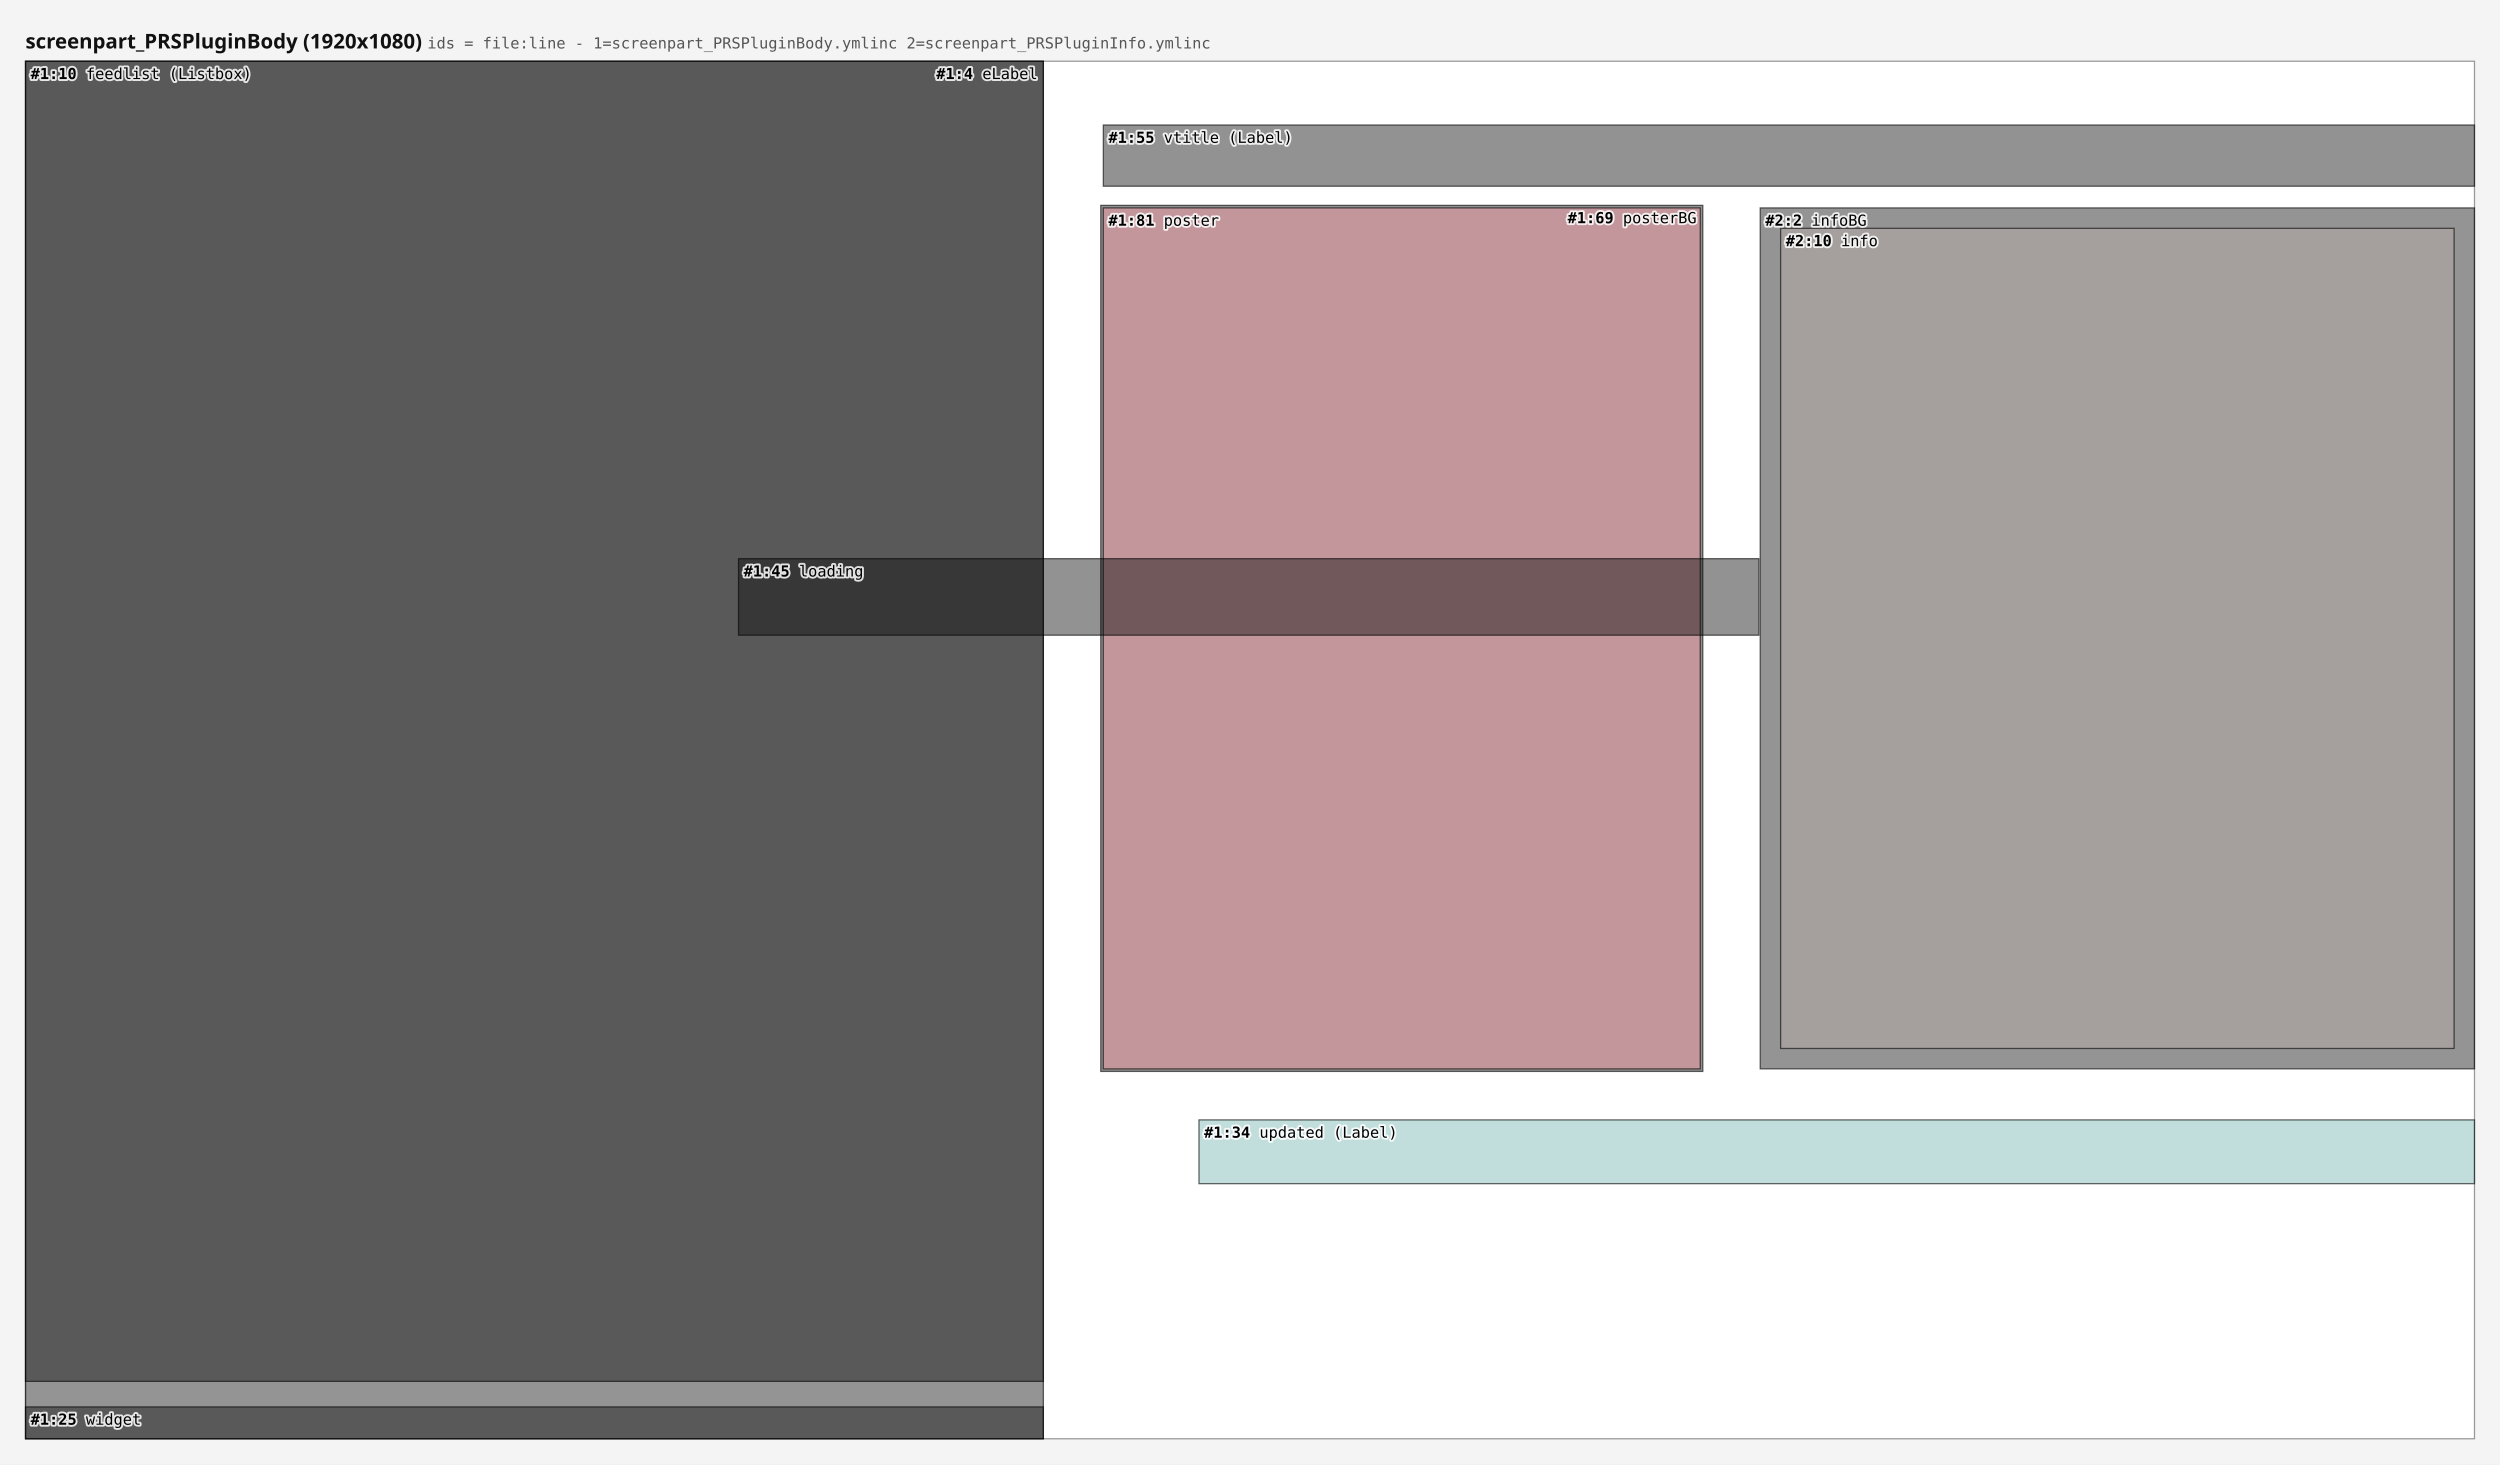
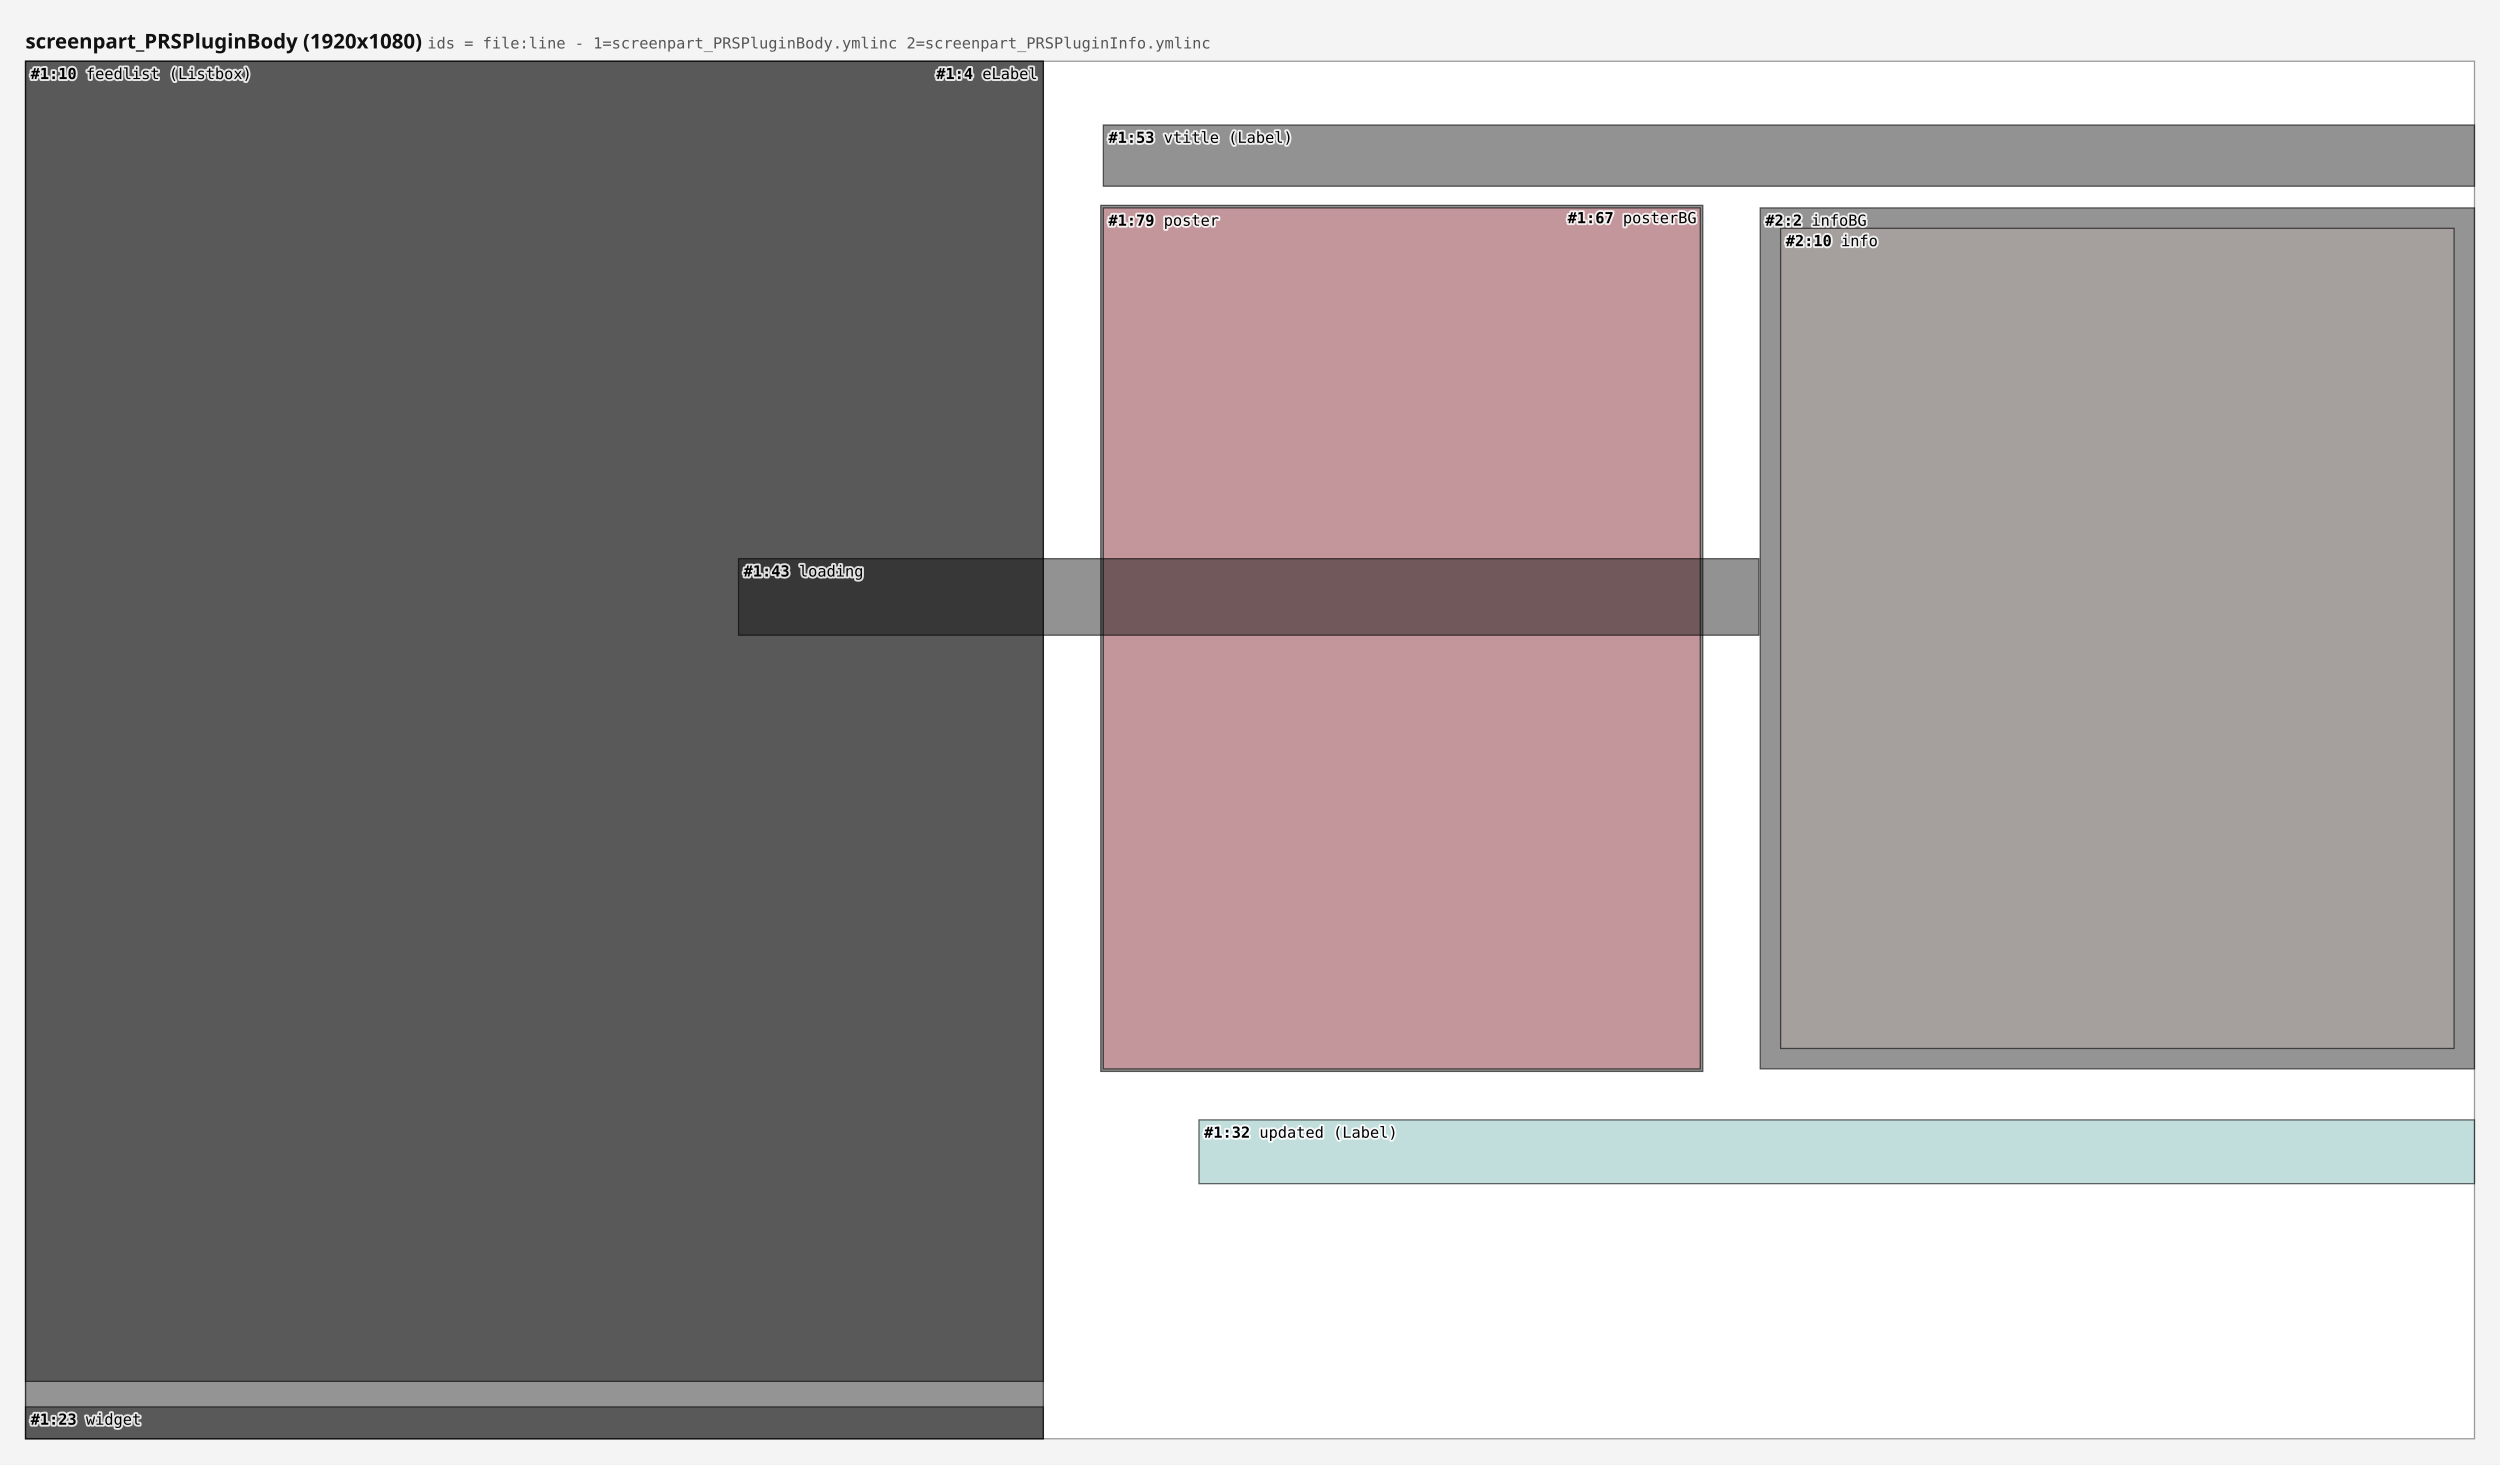
<svg xmlns="http://www.w3.org/2000/svg" width="1960" height="1148" viewBox="0 0 1960 1148">
  <rect x="0" y="0" width="1960" height="1148" fill="#f4f4f4" />
  <text x="20" y="38" font-family="sans-serif" font-size="16" font-weight="bold" fill="#111111">screenpart_PRSPluginBody (1920x1080) <tspan font-family="monospace" font-size="12" font-weight="normal" fill="#555555">ids = file:line - 1=screenpart_PRSPluginBody.ymlinc  2=screenpart_PRSPluginInfo.ymlinc</tspan>
  </text>
  <g data-screen="0" transform="translate(20,48)">
    <rect x="0" y="0" width="1920" height="1080" fill="#ffffff" stroke="#999999" stroke-width="1" />
    <rect data-ref="0:8" data-src="screenpart_PRSPluginInfo.ymlinc:2" x="1360" y="115" width="560" height="675" fill="#121212" fill-opacity="0.45" stroke="#000000" stroke-opacity="0.6" stroke-width="1" />
    <rect data-ref="0:0" data-src="screenpart_PRSPluginBody.ymlinc:4" x="0" y="0" width="798" height="1080" fill="#121212" fill-opacity="0.45" stroke="#000000" stroke-opacity="0.6" stroke-width="1" />
-     <rect data-ref="0:6" data-src="screenpart_PRSPluginBody.ymlinc:69" x="843" y="113" width="472" height="679" fill="#0e0e0e" fill-opacity="0.45" stroke="#000000" stroke-opacity="0.6" stroke-width="1" />
+     <rect data-ref="0:6" data-src="screenpart_PRSPluginBody.ymlinc:67" x="843" y="113" width="472" height="679" fill="#0e0e0e" fill-opacity="0.45" stroke="#000000" stroke-opacity="0.6" stroke-width="1" />
    <rect data-ref="0:1" data-src="screenpart_PRSPluginBody.ymlinc:10" x="0" y="0" width="798" height="1035" fill="#121212" fill-opacity="0.45" stroke="#000000" stroke-opacity="0.6" stroke-width="1" />
-     <rect data-ref="0:2" data-src="screenpart_PRSPluginBody.ymlinc:25" x="0" y="1055" width="798" height="25" fill="#121212" fill-opacity="0.45" stroke="#000000" stroke-opacity="0.6" stroke-width="1" />
-     <rect data-ref="0:3" data-src="screenpart_PRSPluginBody.ymlinc:34" x="920" y="830" width="1000" height="50" fill="#76b7b2" fill-opacity="0.45" stroke="#000000" stroke-opacity="0.6" stroke-width="1" />
-     <rect data-ref="0:5" data-src="screenpart_PRSPluginBody.ymlinc:55" x="845" y="50" width="1075" height="48" fill="#0e0e0e" fill-opacity="0.45" stroke="#000000" stroke-opacity="0.6" stroke-width="1" />
-     <rect data-ref="0:7" data-src="screenpart_PRSPluginBody.ymlinc:81" x="845" y="115" width="468" height="675" fill="#ff9da7" fill-opacity="0.45" stroke="#000000" stroke-opacity="0.6" stroke-width="1" />
+     <rect data-ref="0:2" data-src="screenpart_PRSPluginBody.ymlinc:23" x="0" y="1055" width="798" height="25" fill="#121212" fill-opacity="0.45" stroke="#000000" stroke-opacity="0.6" stroke-width="1" />
+     <rect data-ref="0:3" data-src="screenpart_PRSPluginBody.ymlinc:32" x="920" y="830" width="1000" height="50" fill="#76b7b2" fill-opacity="0.45" stroke="#000000" stroke-opacity="0.6" stroke-width="1" />
+     <rect data-ref="0:5" data-src="screenpart_PRSPluginBody.ymlinc:53" x="845" y="50" width="1075" height="48" fill="#0e0e0e" fill-opacity="0.45" stroke="#000000" stroke-opacity="0.6" stroke-width="1" />
+     <rect data-ref="0:7" data-src="screenpart_PRSPluginBody.ymlinc:79" x="845" y="115" width="468" height="675" fill="#ff9da7" fill-opacity="0.45" stroke="#000000" stroke-opacity="0.6" stroke-width="1" />
    <rect data-ref="0:9" data-src="screenpart_PRSPluginInfo.ymlinc:10" x="1376" y="131" width="528" height="643" fill="#bab0ac" fill-opacity="0.45" stroke="#000000" stroke-opacity="0.6" stroke-width="1" />
-     <rect data-ref="0:4" data-src="screenpart_PRSPluginBody.ymlinc:45" x="559" y="390" width="800" height="60" fill="#0e0e0e" fill-opacity="0.45" stroke="#000000" stroke-opacity="0.6" stroke-width="1" />
+     <rect data-ref="0:4" data-src="screenpart_PRSPluginBody.ymlinc:43" x="559" y="390" width="800" height="60" fill="#0e0e0e" fill-opacity="0.45" stroke="#000000" stroke-opacity="0.6" stroke-width="1" />
    <g pointer-events="none" font-family="monospace" font-size="12" fill="#000000" stroke="#ffffff" stroke-width="3" stroke-opacity="0.85" stroke-linejoin="round" paint-order="stroke">
      <text x="1364" y="129">
        <tspan font-weight="bold">#2:2</tspan> infoBG</text>
      <text x="714" y="14">
        <tspan font-weight="bold">#1:4</tspan> eLabel</text>
      <text x="1209" y="127">
-         <tspan font-weight="bold">#1:69</tspan> posterBG</text>
+         <tspan font-weight="bold">#1:67</tspan> posterBG</text>
      <text x="4" y="14">
        <tspan font-weight="bold">#1:10</tspan> feedlist (Listbox)</text>
      <text x="4" y="1069">
-         <tspan font-weight="bold">#1:25</tspan> widget</text>
+         <tspan font-weight="bold">#1:23</tspan> widget</text>
      <text x="924" y="844">
-         <tspan font-weight="bold">#1:34</tspan> updated (Label)</text>
+         <tspan font-weight="bold">#1:32</tspan> updated (Label)</text>
      <text x="849" y="64">
-         <tspan font-weight="bold">#1:55</tspan> vtitle (Label)</text>
+         <tspan font-weight="bold">#1:53</tspan> vtitle (Label)</text>
      <text x="849" y="129">
-         <tspan font-weight="bold">#1:81</tspan> poster</text>
+         <tspan font-weight="bold">#1:79</tspan> poster</text>
      <text x="1380" y="145">
        <tspan font-weight="bold">#2:10</tspan> info</text>
      <text x="563" y="404">
-         <tspan font-weight="bold">#1:45</tspan> loading</text>
+         <tspan font-weight="bold">#1:43</tspan> loading</text>
    </g>
  </g>
</svg>
